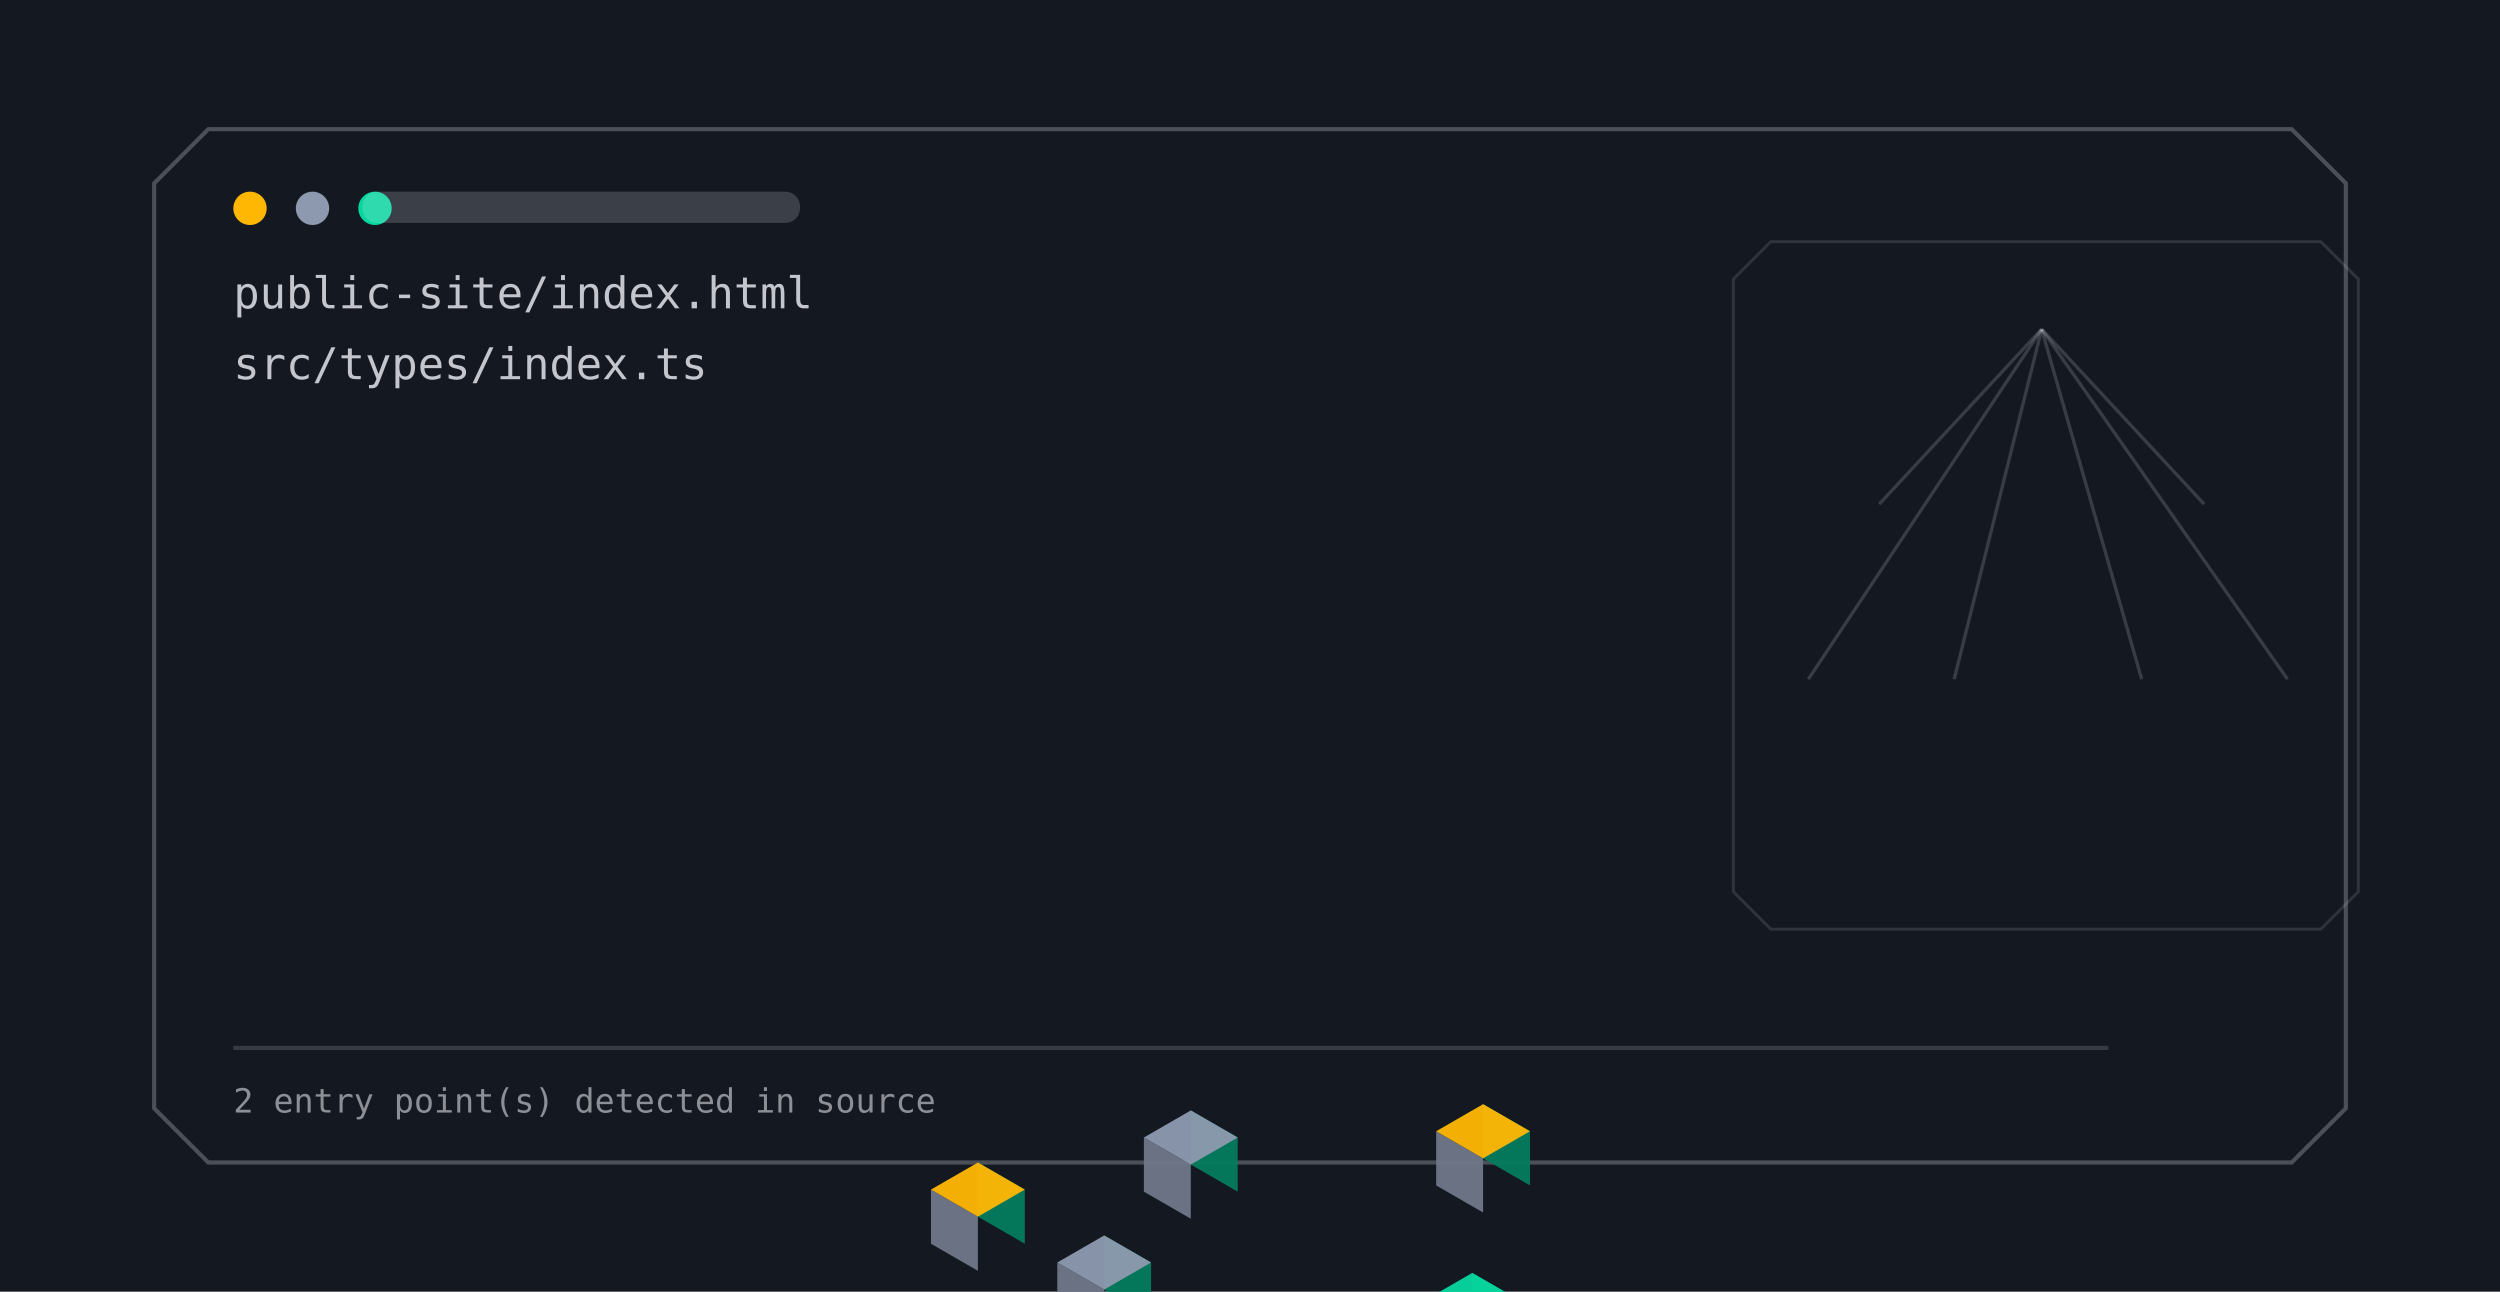
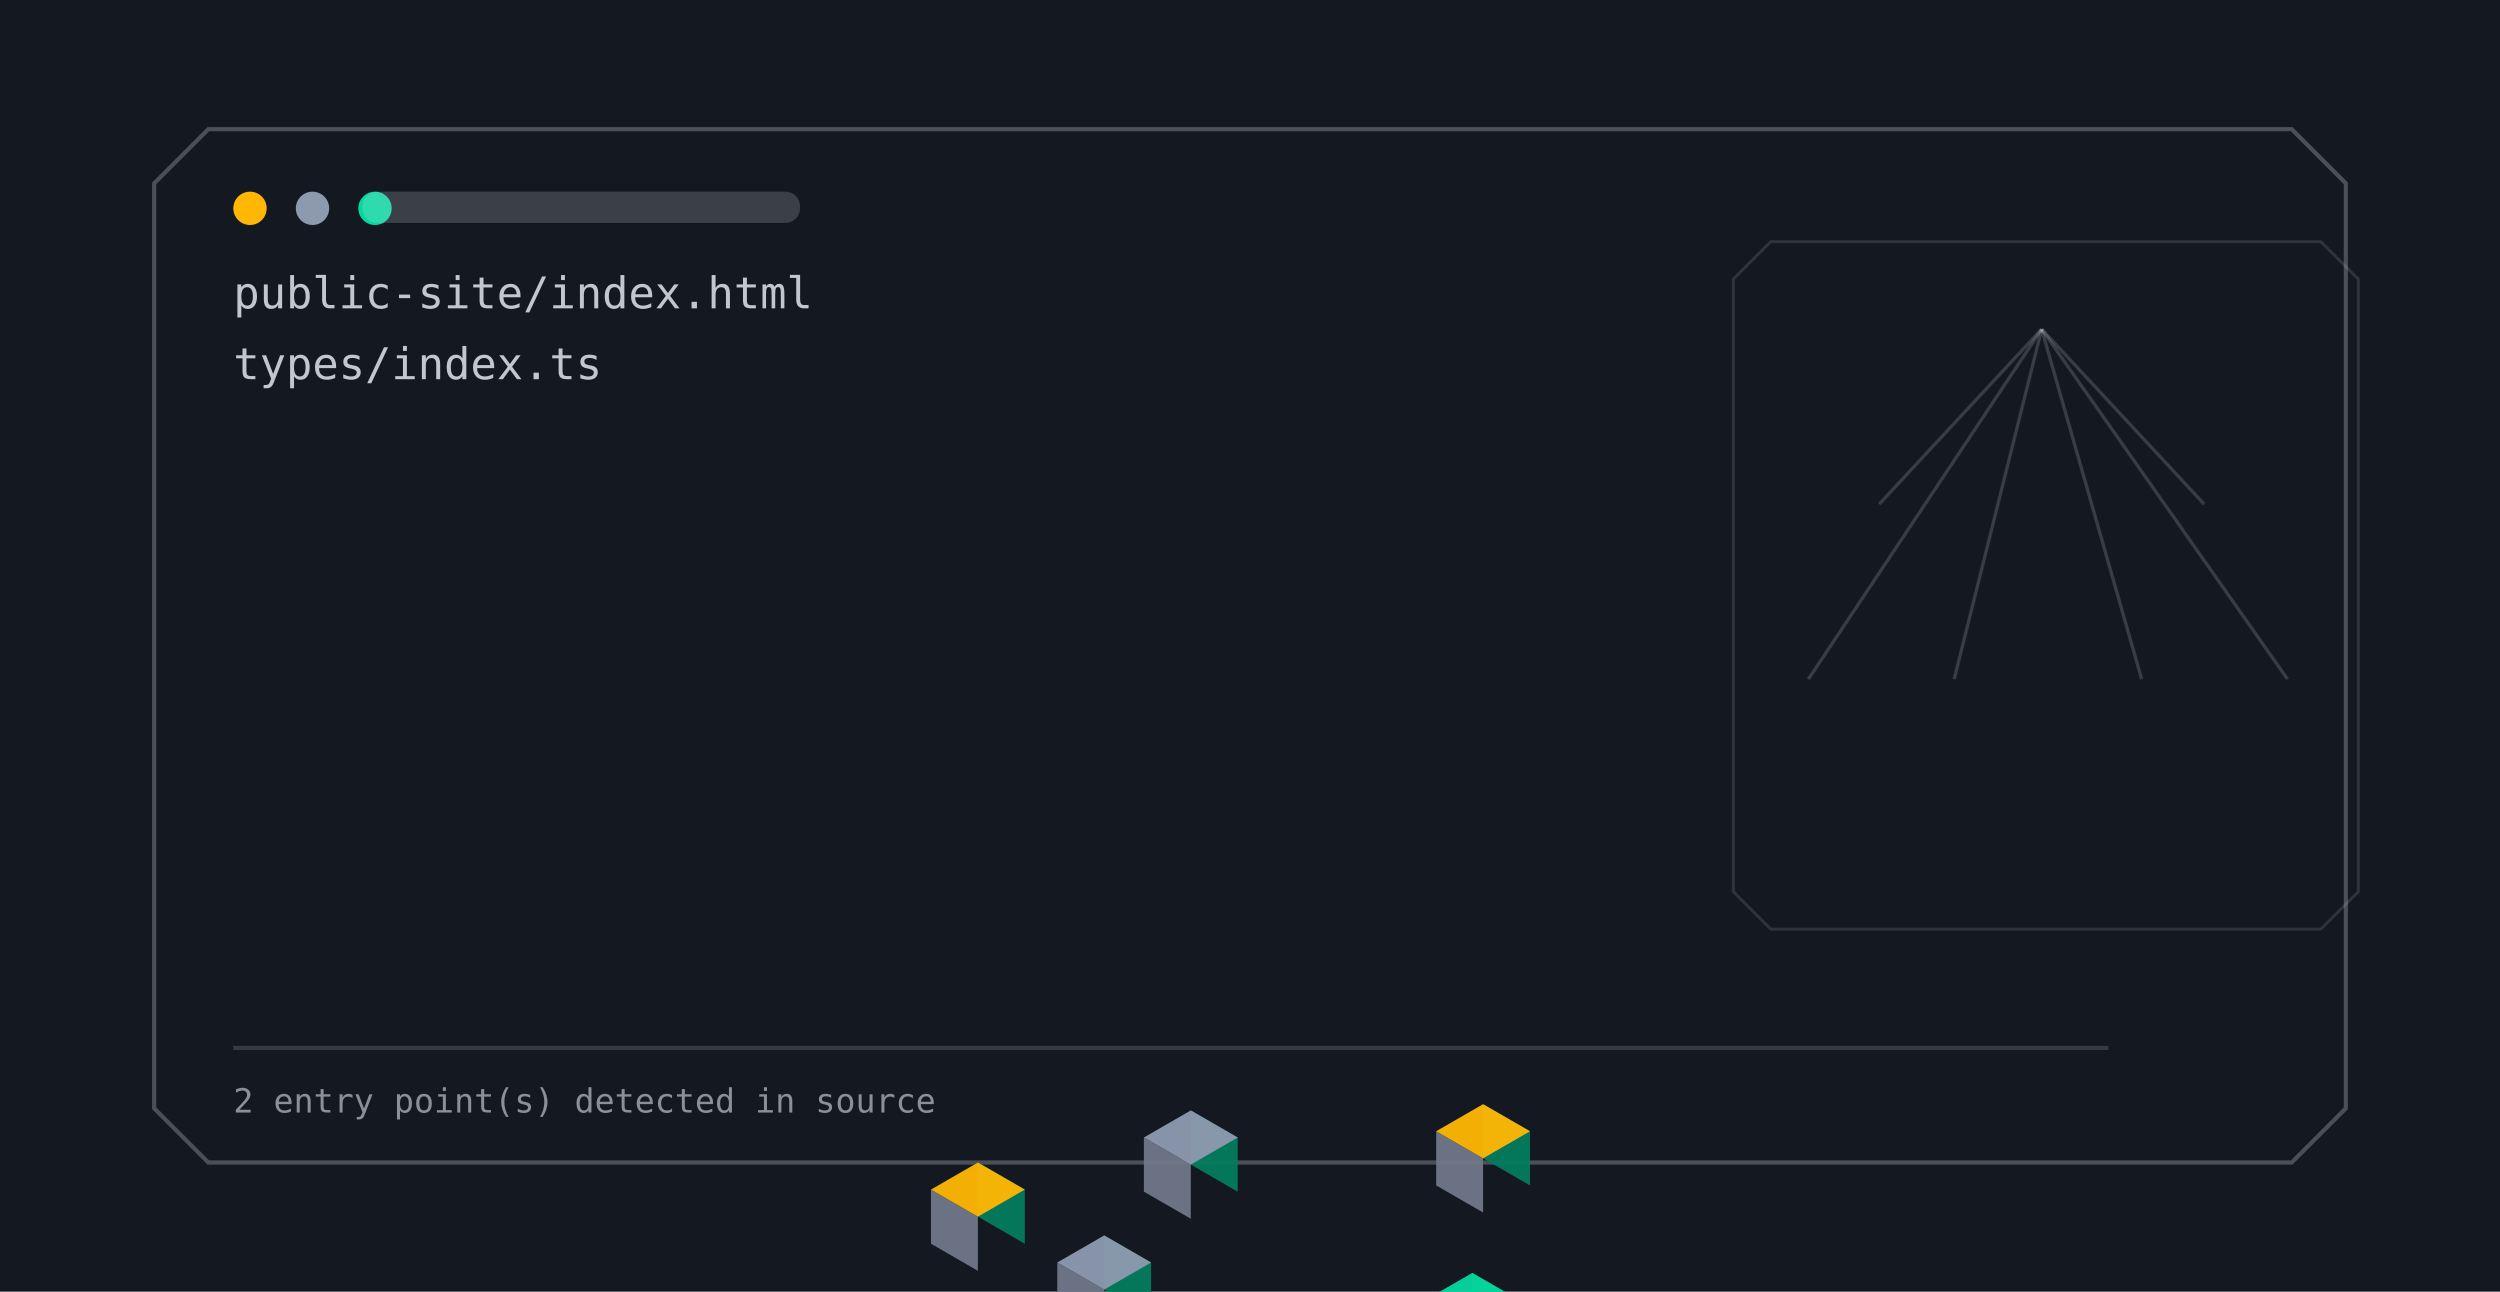
<svg xmlns="http://www.w3.org/2000/svg" viewBox="0 0 1200 620" width="1200" height="620" role="img" aria-label="psychemap command surface">
  <rect width="1200" height="620" fill="#141821" />
  <defs>
    <linearGradient id="gt" x1="0" y1="0" x2="1" y2="1">
      <stop offset="0%" stop-color="#ffb703" />
      <stop offset="100%" stop-color="#8d99ae" />
    </linearGradient>
  </defs>
  <path d="M100.00,62.00 H1100.00 L1126.00,88.00 V532.00 L1100.00,558.00 H100.00 L74.00,532.00 V88.00 Z" fill="none" stroke="rgba(238,241,246,0.300)" stroke-width="2.00" opacity="0.85" />
  <circle cx="120.00" cy="100.00" r="8.00" fill="#ffb703" opacity="1.00" />
  <circle cx="150.00" cy="100.00" r="8.00" fill="#8d99ae" opacity="1.00" />
  <circle cx="180.00" cy="100.00" r="8.00" fill="#06d6a0" opacity="1.00" />
  <rect x="174.00" y="92.00" width="210.00" height="15.00" rx="7.00" fill="rgba(238,241,246,0.180)" opacity="1.00" />
  <text x="112" y="148" font-family="ui-monospace,SFMono-Regular,Menlo,monospace" font-size="21" fill="rgba(238,241,246,0.800)">public-site/index.html</text>
-   <text x="112" y="182" font-family="ui-monospace,SFMono-Regular,Menlo,monospace" font-size="21" fill="rgba(238,241,246,0.800)">src/types/index.ts</text>
+   <text x="112" y="182" font-family="ui-monospace,SFMono-Regular,Menlo,monospace" font-size="21" fill="rgba(238,241,246,0.800)">types/index.ts</text>
  <path d="M850.00,116.00 H1114.00 L1132.00,134.00 V428.00 L1114.00,446.00 H850.00 L832.00,428.00 V134.00 Z" fill="none" stroke="rgba(238,241,246,0.180)" stroke-width="1.40" opacity="0.70" />
  <line x1="980.00" y1="158.00" x2="902.00" y2="242.00" stroke="rgba(238,241,246,0.300)" stroke-width="1.60" opacity="0.55" />
  <line x1="980.00" y1="158.00" x2="1058.00" y2="242.00" stroke="rgba(238,241,246,0.300)" stroke-width="1.60" opacity="0.55" />
  <line x1="980.00" y1="158.00" x2="868.00" y2="326.00" stroke="rgba(238,241,246,0.300)" stroke-width="1.60" opacity="0.55" />
  <line x1="980.00" y1="158.00" x2="938.00" y2="326.00" stroke="rgba(238,241,246,0.300)" stroke-width="1.60" opacity="0.55" />
  <line x1="980.00" y1="158.00" x2="1028.00" y2="326.00" stroke="rgba(238,241,246,0.300)" stroke-width="1.60" opacity="0.55" />
  <line x1="980.00" y1="158.00" x2="1098.00" y2="326.00" stroke="rgba(238,241,246,0.300)" stroke-width="1.60" opacity="0.55" />
  <polygon points="711.87,556.00 734.39,569.00 734.39,543.00 711.87,530.00" fill="#037c5d" opacity="0.95" />
  <polygon points="689.36,569.00 711.87,582.00 711.87,556.00 689.36,543.00" fill="#6e7788" opacity="0.95" />
  <polygon points="711.87,530.00 734.39,543.00 711.87,556.00 689.36,543.00" fill="#ffb703" opacity="0.95" />
  <polygon points="571.58,559.00 594.09,572.00 594.09,546.00 571.58,533.00" fill="#037c5d" opacity="0.95" />
  <polygon points="549.06,572.00 571.58,585.00 571.58,559.00 549.06,546.00" fill="#6e7788" opacity="0.95" />
  <polygon points="571.58,533.00 594.09,546.00 571.58,559.00 549.06,546.00" fill="#8d99ae" opacity="0.95" />
  <polygon points="706.68,637.00 729.19,650.00 729.19,624.00 706.68,611.00" fill="#037c5d" opacity="0.95" />
  <polygon points="684.16,650.00 706.68,663.00 706.68,637.00 684.16,624.00" fill="#6e7788" opacity="0.95" />
  <polygon points="706.68,611.00 729.19,624.00 706.68,637.00 684.16,624.00" fill="#06d6a0" opacity="0.95" />
  <polygon points="469.39,584.00 491.90,597.00 491.90,571.00 469.39,558.00" fill="#037c5d" opacity="0.95" />
  <polygon points="446.87,597.00 469.39,610.00 469.39,584.00 446.87,571.00" fill="#6e7788" opacity="0.95" />
  <polygon points="469.39,558.00 491.90,571.00 469.39,584.00 446.87,571.00" fill="#ffb703" opacity="0.95" />
  <polygon points="530.01,619.00 552.52,632.00 552.52,606.00 530.01,593.00" fill="#037c5d" opacity="0.95" />
  <polygon points="507.49,632.00 530.01,645.00 530.01,619.00 507.49,606.00" fill="#6e7788" opacity="0.95" />
  <polygon points="530.01,593.00 552.52,606.00 530.01,619.00 507.49,606.00" fill="#8d99ae" opacity="0.95" />
  <polygon points="607.95,664.00 630.47,677.00 630.47,651.00 607.95,638.00" fill="#037c5d" opacity="0.95" />
  <polygon points="585.43,677.00 607.95,690.00 607.95,664.00 585.43,651.00" fill="#6e7788" opacity="0.95" />
  <polygon points="607.95,638.00 630.47,651.00 607.95,664.00 585.43,651.00" fill="#06d6a0" opacity="0.95" />
  <polygon points="668.57,699.00 691.09,712.00 691.09,686.00 668.57,673.00" fill="#037c5d" opacity="0.95" />
  <polygon points="646.05,712.00 668.57,725.00 668.57,699.00 646.05,686.00" fill="#6e7788" opacity="0.95" />
  <polygon points="668.57,673.00 691.09,686.00 668.57,699.00 646.05,686.00" fill="#ffb703" opacity="0.95" />
  <rect x="112.00" y="502.00" width="900.00" height="2.00" rx="0.00" fill="rgba(238,241,246,0.160)" opacity="1.00" />
  <text x="112" y="534" font-family="ui-monospace,Menlo,monospace" font-size="16" fill="rgba(238,241,246,0.550)">2 entry point(s) detected in source</text>
</svg>
